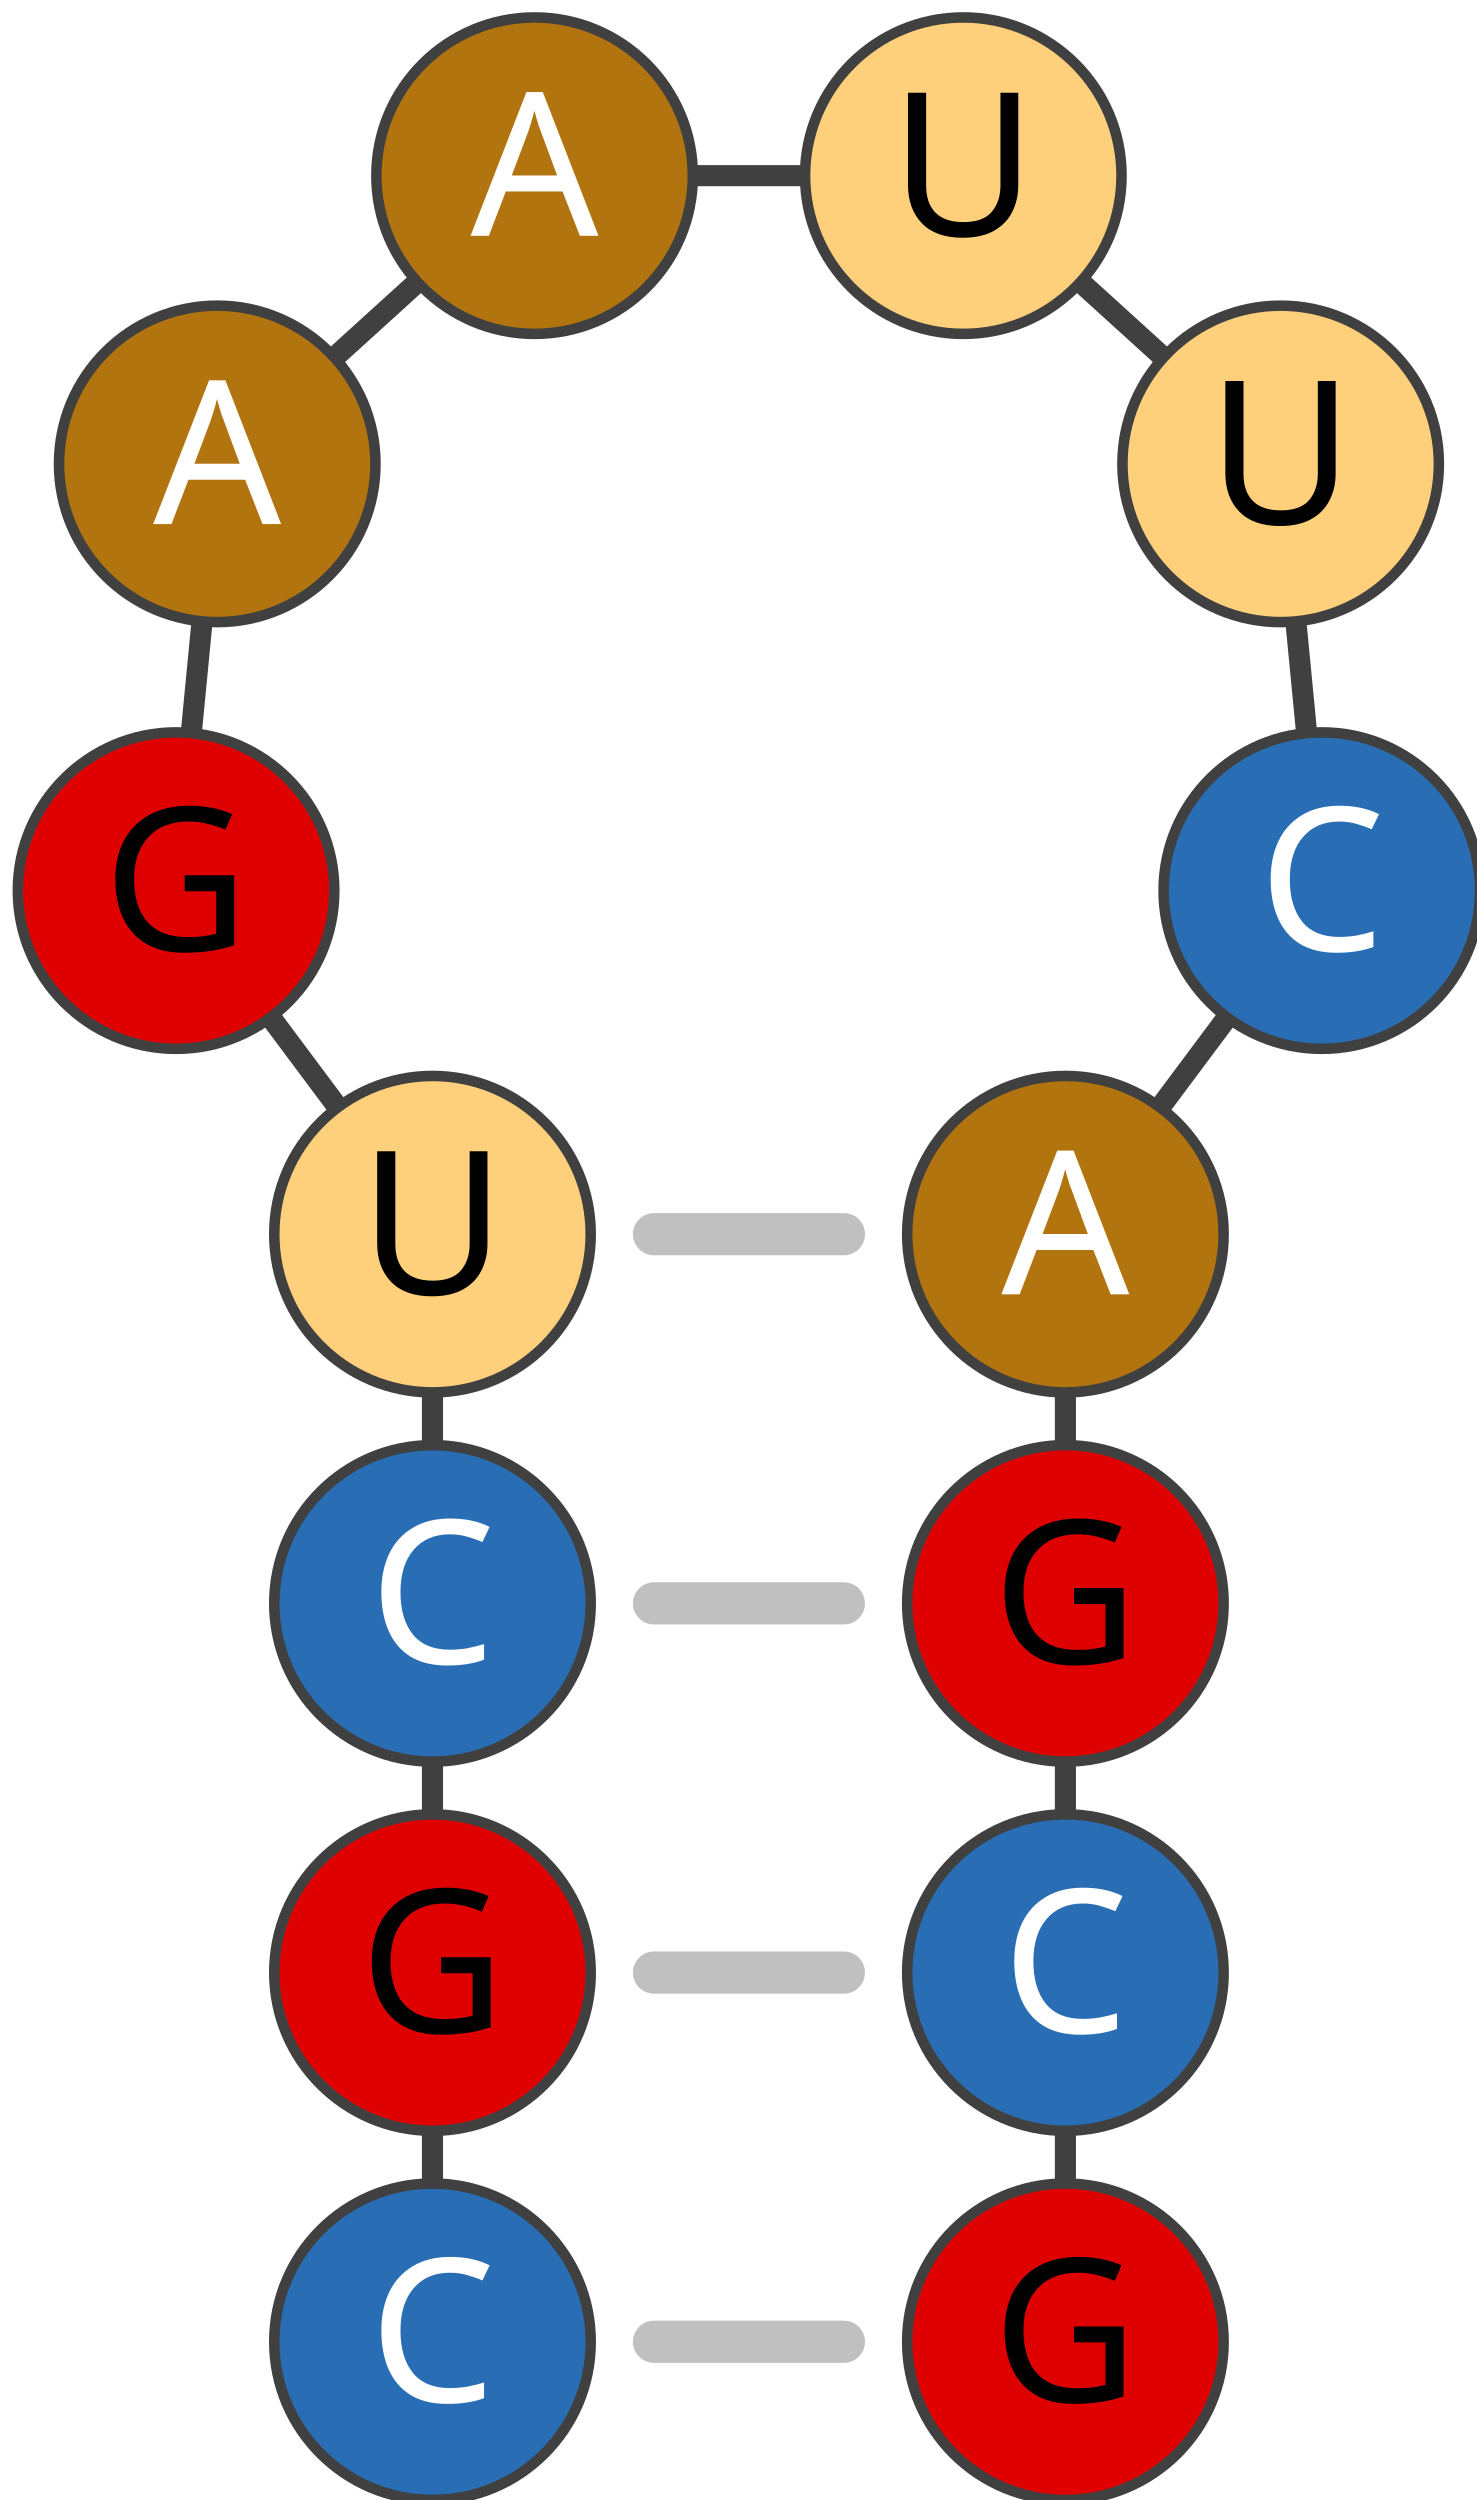
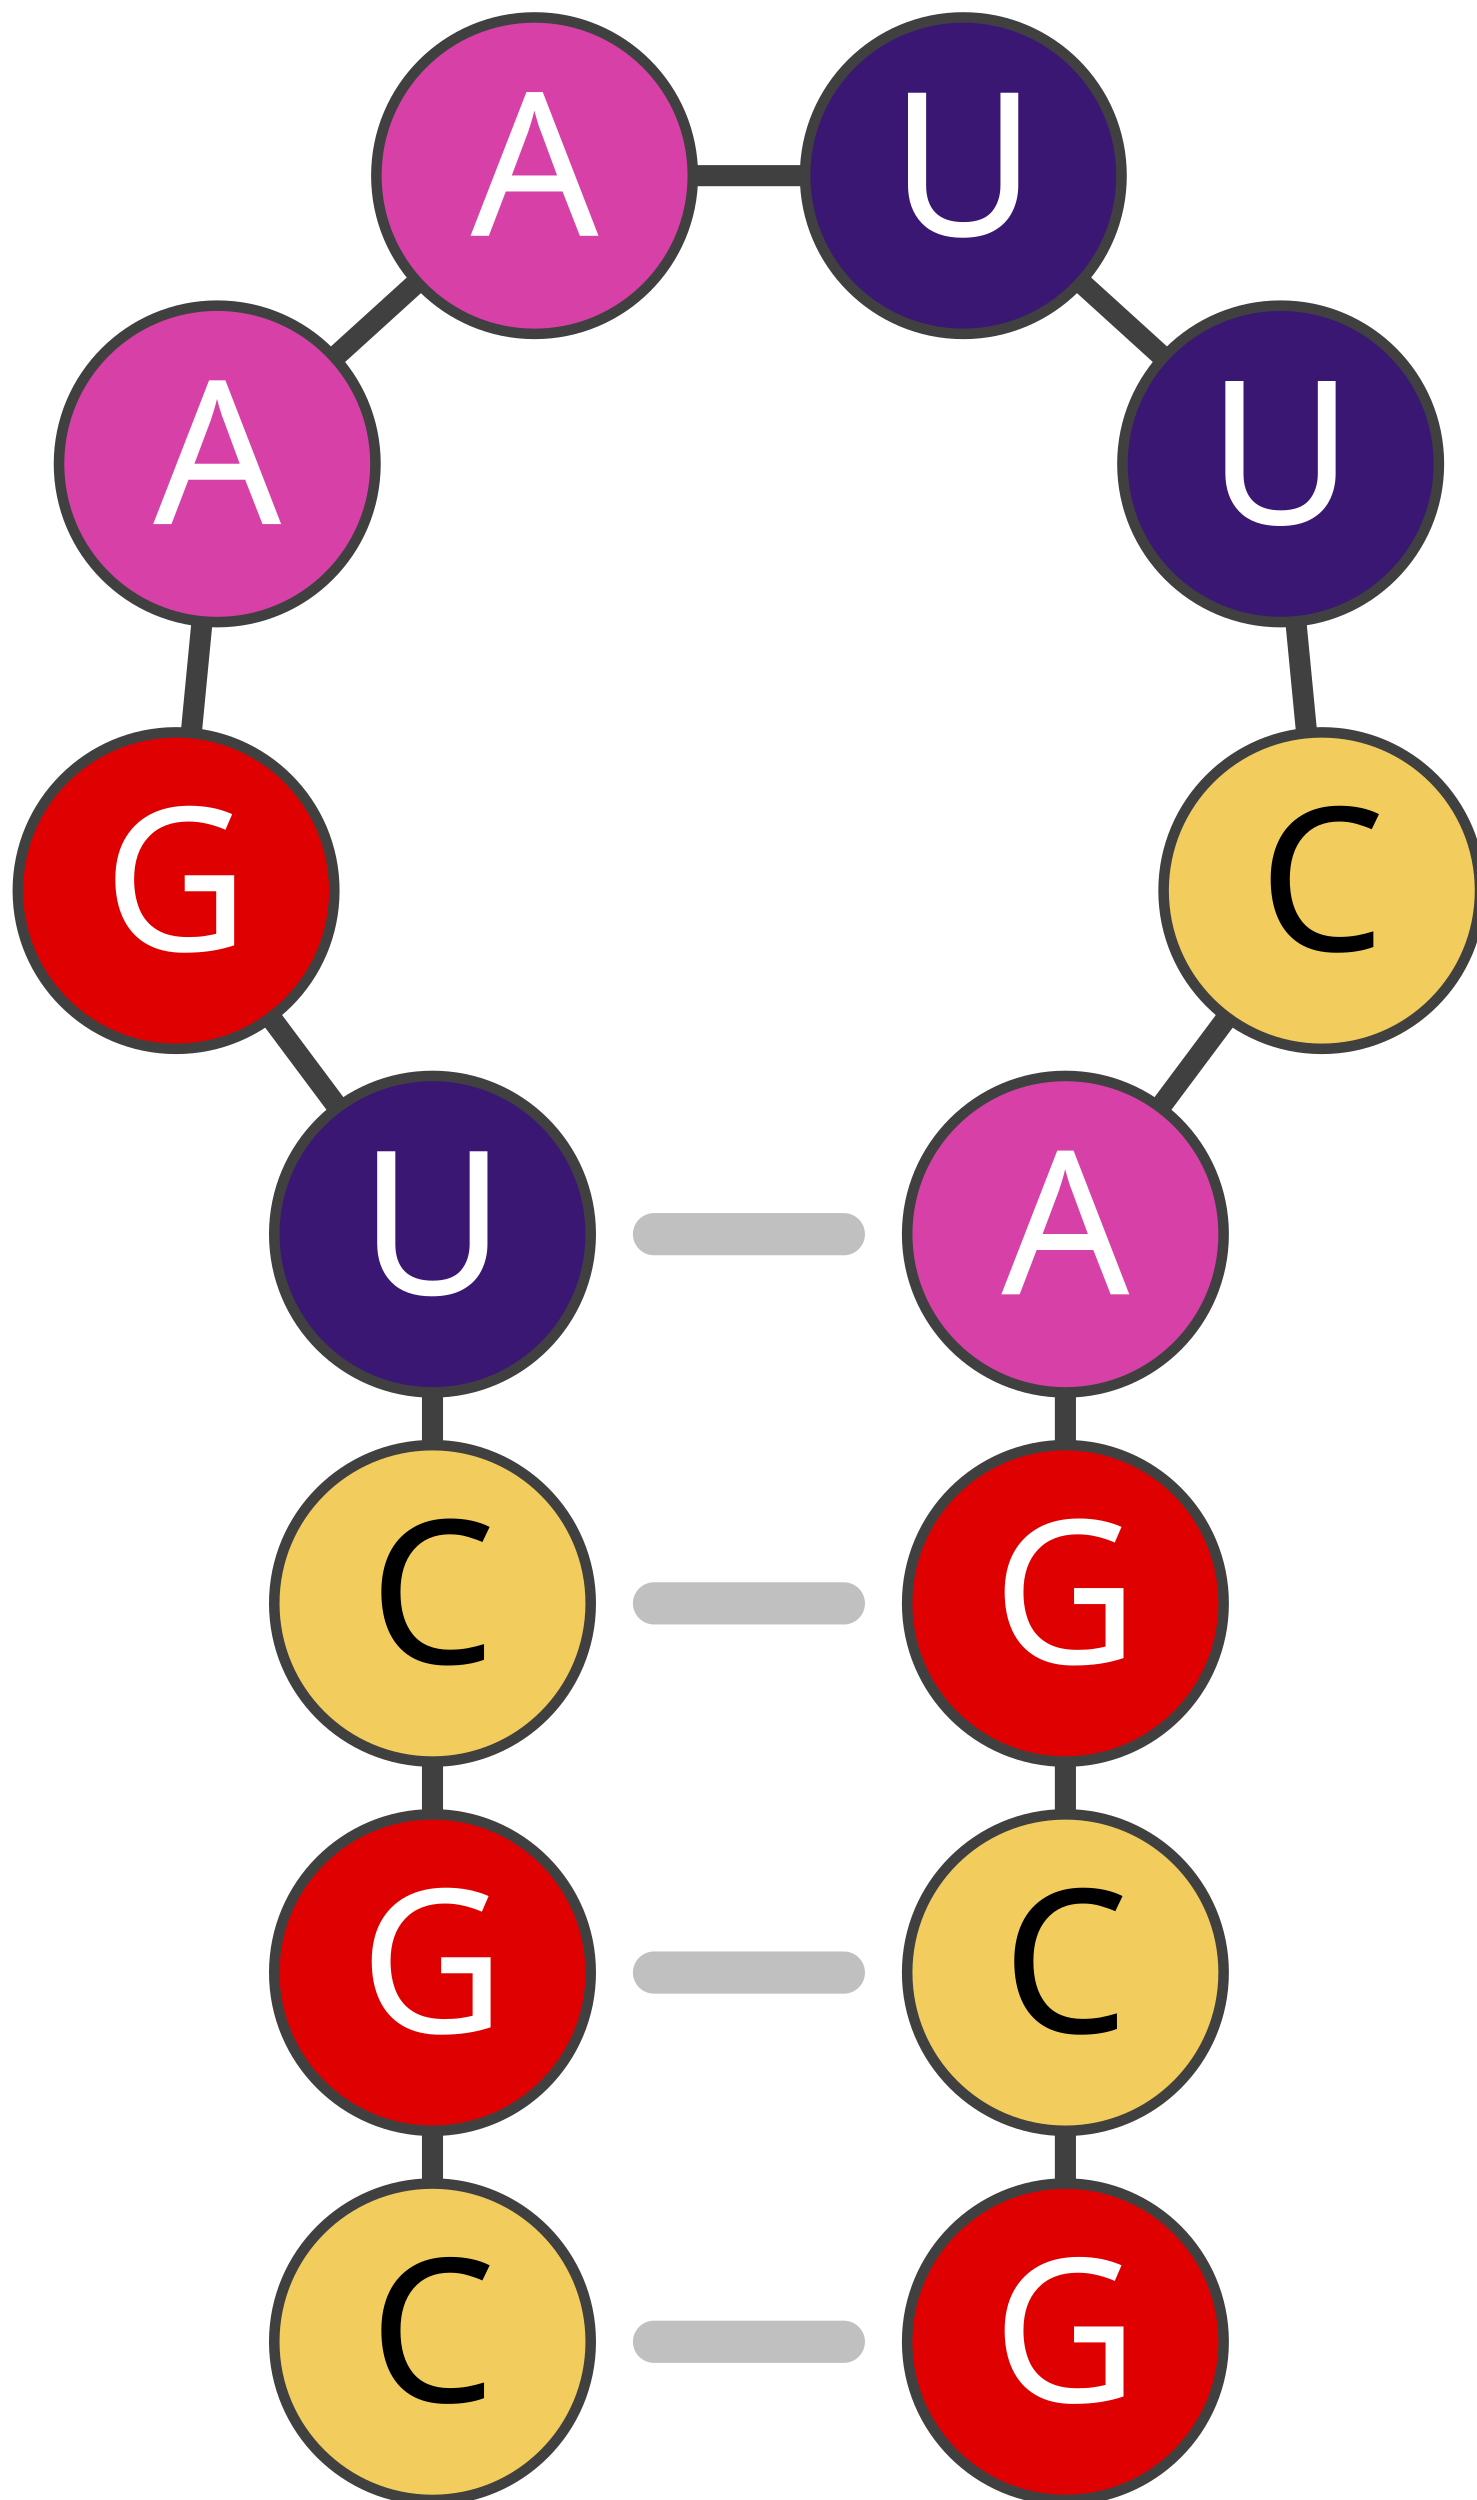
<svg xmlns="http://www.w3.org/2000/svg" viewBox="0 0 140 237">
+   <path d="M62.0,222.0l18.0,0.0" style="fill:none;stroke:rgb(192, 192, 192);stroke-width:4;stroke-linecap:round;" />
+   <path d="M62.0,117.0l18.0,0.0" style="fill:none;stroke:rgb(192, 192, 192);stroke-width:4;stroke-linecap:round;" />
  <path d="M62.0,187.0l18.0,0.0" style="fill:none;stroke:rgb(192, 192, 192);stroke-width:4;stroke-linecap:round;" />
  <path d="M62.0,152.0l18.0,0.0" style="fill:none;stroke:rgb(192, 192, 192);stroke-width:4;stroke-linecap:round;" />
-   <path d="M62.0,117.0l18.0,0.0" style="fill:none;stroke:rgb(192, 192, 192);stroke-width:4;stroke-linecap:round;" />
-   <path d="M62.0,222.0l18.0,0.0" style="fill:none;stroke:rgb(192, 192, 192);stroke-width:4;stroke-linecap:round;" />
  <path d="M41.0,207.0l0.0,-5.0" style="fill:none;stroke:rgb(64, 64, 64);stroke-width:2;" />
  <path d="M41.0,172.0l0.0,-5.0" style="fill:none;stroke:rgb(64, 64, 64);stroke-width:2;" />
  <path d="M41.0,137.0l0.0,-5.0" style="fill:none;stroke:rgb(64, 64, 64);stroke-width:2;" />
  <path d="M32.028,104.979l-6.365,-8.528" style="fill:none;stroke:rgb(64, 64, 64);stroke-width:2;" />
  <path d="M18.132,69.499l1.022,-10.592" style="fill:none;stroke:rgb(64, 64, 64);stroke-width:2;" />
  <path d="M31.698,33.892l7.877,-7.154" style="fill:none;stroke:rgb(64, 64, 64);stroke-width:2;" />
  <path d="M65.679,16.653l10.641,0.0" style="fill:none;stroke:rgb(64, 64, 64);stroke-width:2;" />
  <path d="M102.425,26.738l7.877,7.154" style="fill:none;stroke:rgb(64, 64, 64);stroke-width:2;" />
  <path d="M122.847,58.907l1.022,10.592" style="fill:none;stroke:rgb(64, 64, 64);stroke-width:2;" />
  <path d="M116.337,96.451l-6.365,8.528" style="fill:none;stroke:rgb(64, 64, 64);stroke-width:2;" />
  <path d="M101.0,132.0l0.0,5.0" style="fill:none;stroke:rgb(64, 64, 64);stroke-width:2;" />
  <path d="M101.0,167.0l0.0,5.0" style="fill:none;stroke:rgb(64, 64, 64);stroke-width:2;" />
  <path d="M101.0,202.0l0.0,5.0" style="fill:none;stroke:rgb(64, 64, 64);stroke-width:2;" />
  <g>
-     <circle cx="41.0" cy="222.0" r="15.0" stroke="rgb(64, 64, 64)" stroke-width="1" fill="rgb(41, 110, 180)" />
-     <text x="41.0" y="222.0" text-anchor="middle" dy=".3em" style="fill:rgb(255, 255, 255);font-family:Futura;font-size:19;">C</text>
+     <circle cx="41.0" cy="222.0" r="15.0" stroke="rgb(64, 64, 64)" stroke-width="1" fill="rgb(242, 205, 93)" />
+     <text x="41.0" y="222.0" text-anchor="middle" dy=".3em" style="fill:rgb(0, 0, 0);font-family:Futura;font-size:19;">C</text>
  </g>
  <g>
    <circle cx="41.0" cy="187.0" r="15.0" stroke="rgb(64, 64, 64)" stroke-width="1" fill="rgb(223, 1, 1)" />
-     <text x="41.0" y="187.0" text-anchor="middle" dy=".3em" style="fill:rgb(0, 0, 0);font-family:Futura;font-size:19;">G</text>
+     <text x="41.0" y="187.0" text-anchor="middle" dy=".3em" style="fill:rgb(255, 255, 255);font-family:Futura;font-size:19;">G</text>
  </g>
  <g>
-     <circle cx="41.0" cy="152.0" r="15.0" stroke="rgb(64, 64, 64)" stroke-width="1" fill="rgb(41, 110, 180)" />
-     <text x="41.0" y="152.0" text-anchor="middle" dy=".3em" style="fill:rgb(255, 255, 255);font-family:Futura;font-size:19;">C</text>
+     <circle cx="41.0" cy="152.0" r="15.0" stroke="rgb(64, 64, 64)" stroke-width="1" fill="rgb(242, 205, 93)" />
+     <text x="41.0" y="152.0" text-anchor="middle" dy=".3em" style="fill:rgb(0, 0, 0);font-family:Futura;font-size:19;">C</text>
  </g>
  <g>
-     <circle cx="41.0" cy="117.0" r="15.0" stroke="rgb(64, 64, 64)" stroke-width="1" fill="rgb(255, 208, 123)" />
-     <text x="41.0" y="117.0" text-anchor="middle" dy=".3em" style="fill:rgb(0, 0, 0);font-family:Futura;font-size:19;">U</text>
+     <circle cx="41.0" cy="117.0" r="15.0" stroke="rgb(64, 64, 64)" stroke-width="1" fill="rgb(58, 23, 114)" />
+     <text x="41.0" y="117.0" text-anchor="middle" dy=".3em" style="fill:rgb(255, 255, 255);font-family:Futura;font-size:19;">U</text>
  </g>
  <g>
    <circle cx="16.692" cy="84.43" r="15.0" stroke="rgb(64, 64, 64)" stroke-width="1" fill="rgb(223, 1, 1)" />
-     <text x="16.692" y="84.43" text-anchor="middle" dy=".3em" style="fill:rgb(0, 0, 0);font-family:Futura;font-size:19;">G</text>
+     <text x="16.692" y="84.43" text-anchor="middle" dy=".3em" style="fill:rgb(255, 255, 255);font-family:Futura;font-size:19;">G</text>
  </g>
  <g>
-     <circle cx="20.594" cy="43.976" r="15.0" stroke="rgb(64, 64, 64)" stroke-width="1" fill="rgb(177, 116, 15)" />
+     <circle cx="20.594" cy="43.976" r="15.0" stroke="rgb(64, 64, 64)" stroke-width="1" fill="rgb(215, 65, 167)" />
    <text x="20.594" y="43.976" text-anchor="middle" dy=".3em" style="fill:rgb(255, 255, 255);font-family:Futura;font-size:19;">A</text>
  </g>
  <g>
-     <circle cx="50.679" cy="16.653" r="15.0" stroke="rgb(64, 64, 64)" stroke-width="1" fill="rgb(177, 116, 15)" />
+     <circle cx="50.679" cy="16.653" r="15.0" stroke="rgb(64, 64, 64)" stroke-width="1" fill="rgb(215, 65, 167)" />
    <text x="50.679" y="16.653" text-anchor="middle" dy=".3em" style="fill:rgb(255, 255, 255);font-family:Futura;font-size:19;">A</text>
  </g>
  <g>
-     <circle cx="91.321" cy="16.653" r="15.0" stroke="rgb(64, 64, 64)" stroke-width="1" fill="rgb(255, 208, 123)" />
-     <text x="91.321" y="16.653" text-anchor="middle" dy=".3em" style="fill:rgb(0, 0, 0);font-family:Futura;font-size:19;">U</text>
+     <circle cx="91.321" cy="16.653" r="15.0" stroke="rgb(64, 64, 64)" stroke-width="1" fill="rgb(58, 23, 114)" />
+     <text x="91.321" y="16.653" text-anchor="middle" dy=".3em" style="fill:rgb(255, 255, 255);font-family:Futura;font-size:19;">U</text>
  </g>
  <g>
-     <circle cx="121.406" cy="43.976" r="15.0" stroke="rgb(64, 64, 64)" stroke-width="1" fill="rgb(255, 208, 123)" />
-     <text x="121.406" y="43.976" text-anchor="middle" dy=".3em" style="fill:rgb(0, 0, 0);font-family:Futura;font-size:19;">U</text>
+     <circle cx="121.406" cy="43.976" r="15.0" stroke="rgb(64, 64, 64)" stroke-width="1" fill="rgb(58, 23, 114)" />
+     <text x="121.406" y="43.976" text-anchor="middle" dy=".3em" style="fill:rgb(255, 255, 255);font-family:Futura;font-size:19;">U</text>
  </g>
  <g>
-     <circle cx="125.308" cy="84.43" r="15.0" stroke="rgb(64, 64, 64)" stroke-width="1" fill="rgb(41, 110, 180)" />
-     <text x="125.308" y="84.43" text-anchor="middle" dy=".3em" style="fill:rgb(255, 255, 255);font-family:Futura;font-size:19;">C</text>
+     <circle cx="125.308" cy="84.43" r="15.0" stroke="rgb(64, 64, 64)" stroke-width="1" fill="rgb(242, 205, 93)" />
+     <text x="125.308" y="84.43" text-anchor="middle" dy=".3em" style="fill:rgb(0, 0, 0);font-family:Futura;font-size:19;">C</text>
  </g>
  <g>
-     <circle cx="101.0" cy="117.0" r="15.0" stroke="rgb(64, 64, 64)" stroke-width="1" fill="rgb(177, 116, 15)" />
+     <circle cx="101.0" cy="117.0" r="15.0" stroke="rgb(64, 64, 64)" stroke-width="1" fill="rgb(215, 65, 167)" />
    <text x="101.0" y="117.0" text-anchor="middle" dy=".3em" style="fill:rgb(255, 255, 255);font-family:Futura;font-size:19;">A</text>
  </g>
  <g>
    <circle cx="101.0" cy="152.0" r="15.0" stroke="rgb(64, 64, 64)" stroke-width="1" fill="rgb(223, 1, 1)" />
-     <text x="101.0" y="152.0" text-anchor="middle" dy=".3em" style="fill:rgb(0, 0, 0);font-family:Futura;font-size:19;">G</text>
+     <text x="101.0" y="152.0" text-anchor="middle" dy=".3em" style="fill:rgb(255, 255, 255);font-family:Futura;font-size:19;">G</text>
  </g>
  <g>
-     <circle cx="101.0" cy="187.0" r="15.0" stroke="rgb(64, 64, 64)" stroke-width="1" fill="rgb(41, 110, 180)" />
-     <text x="101.0" y="187.0" text-anchor="middle" dy=".3em" style="fill:rgb(255, 255, 255);font-family:Futura;font-size:19;">C</text>
+     <circle cx="101.0" cy="187.0" r="15.0" stroke="rgb(64, 64, 64)" stroke-width="1" fill="rgb(242, 205, 93)" />
+     <text x="101.0" y="187.0" text-anchor="middle" dy=".3em" style="fill:rgb(0, 0, 0);font-family:Futura;font-size:19;">C</text>
  </g>
  <g>
    <circle cx="101.0" cy="222.0" r="15.0" stroke="rgb(64, 64, 64)" stroke-width="1" fill="rgb(223, 1, 1)" />
-     <text x="101.0" y="222.0" text-anchor="middle" dy=".3em" style="fill:rgb(0, 0, 0);font-family:Futura;font-size:19;">G</text>
+     <text x="101.0" y="222.0" text-anchor="middle" dy=".3em" style="fill:rgb(255, 255, 255);font-family:Futura;font-size:19;">G</text>
  </g>
</svg>
